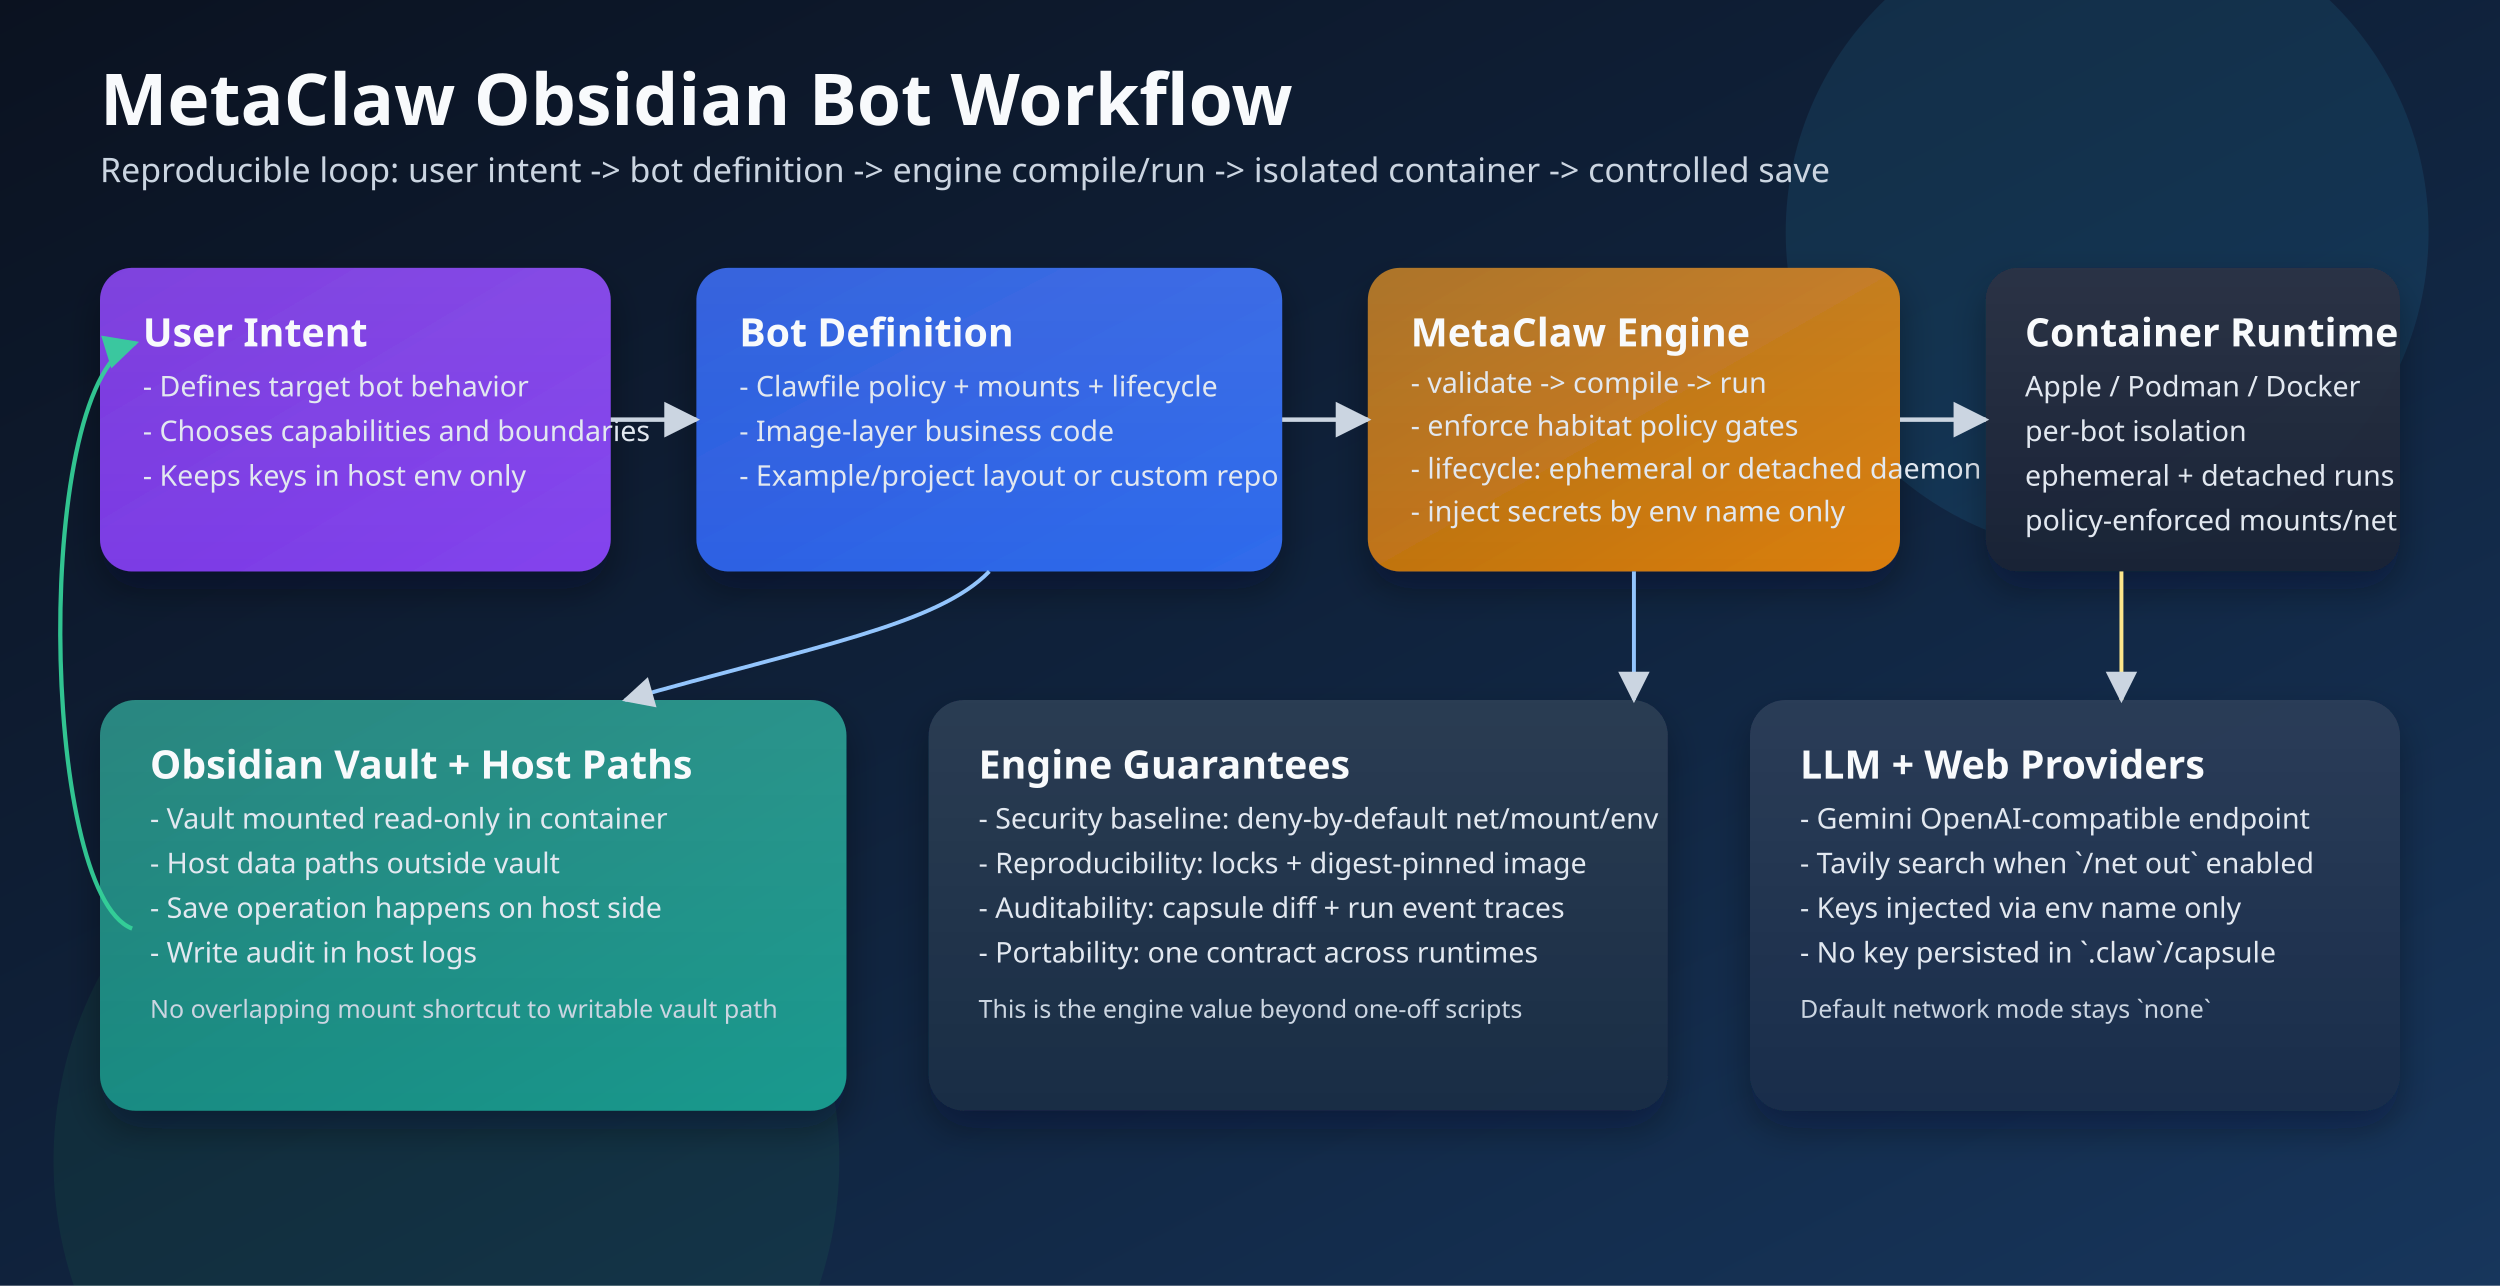
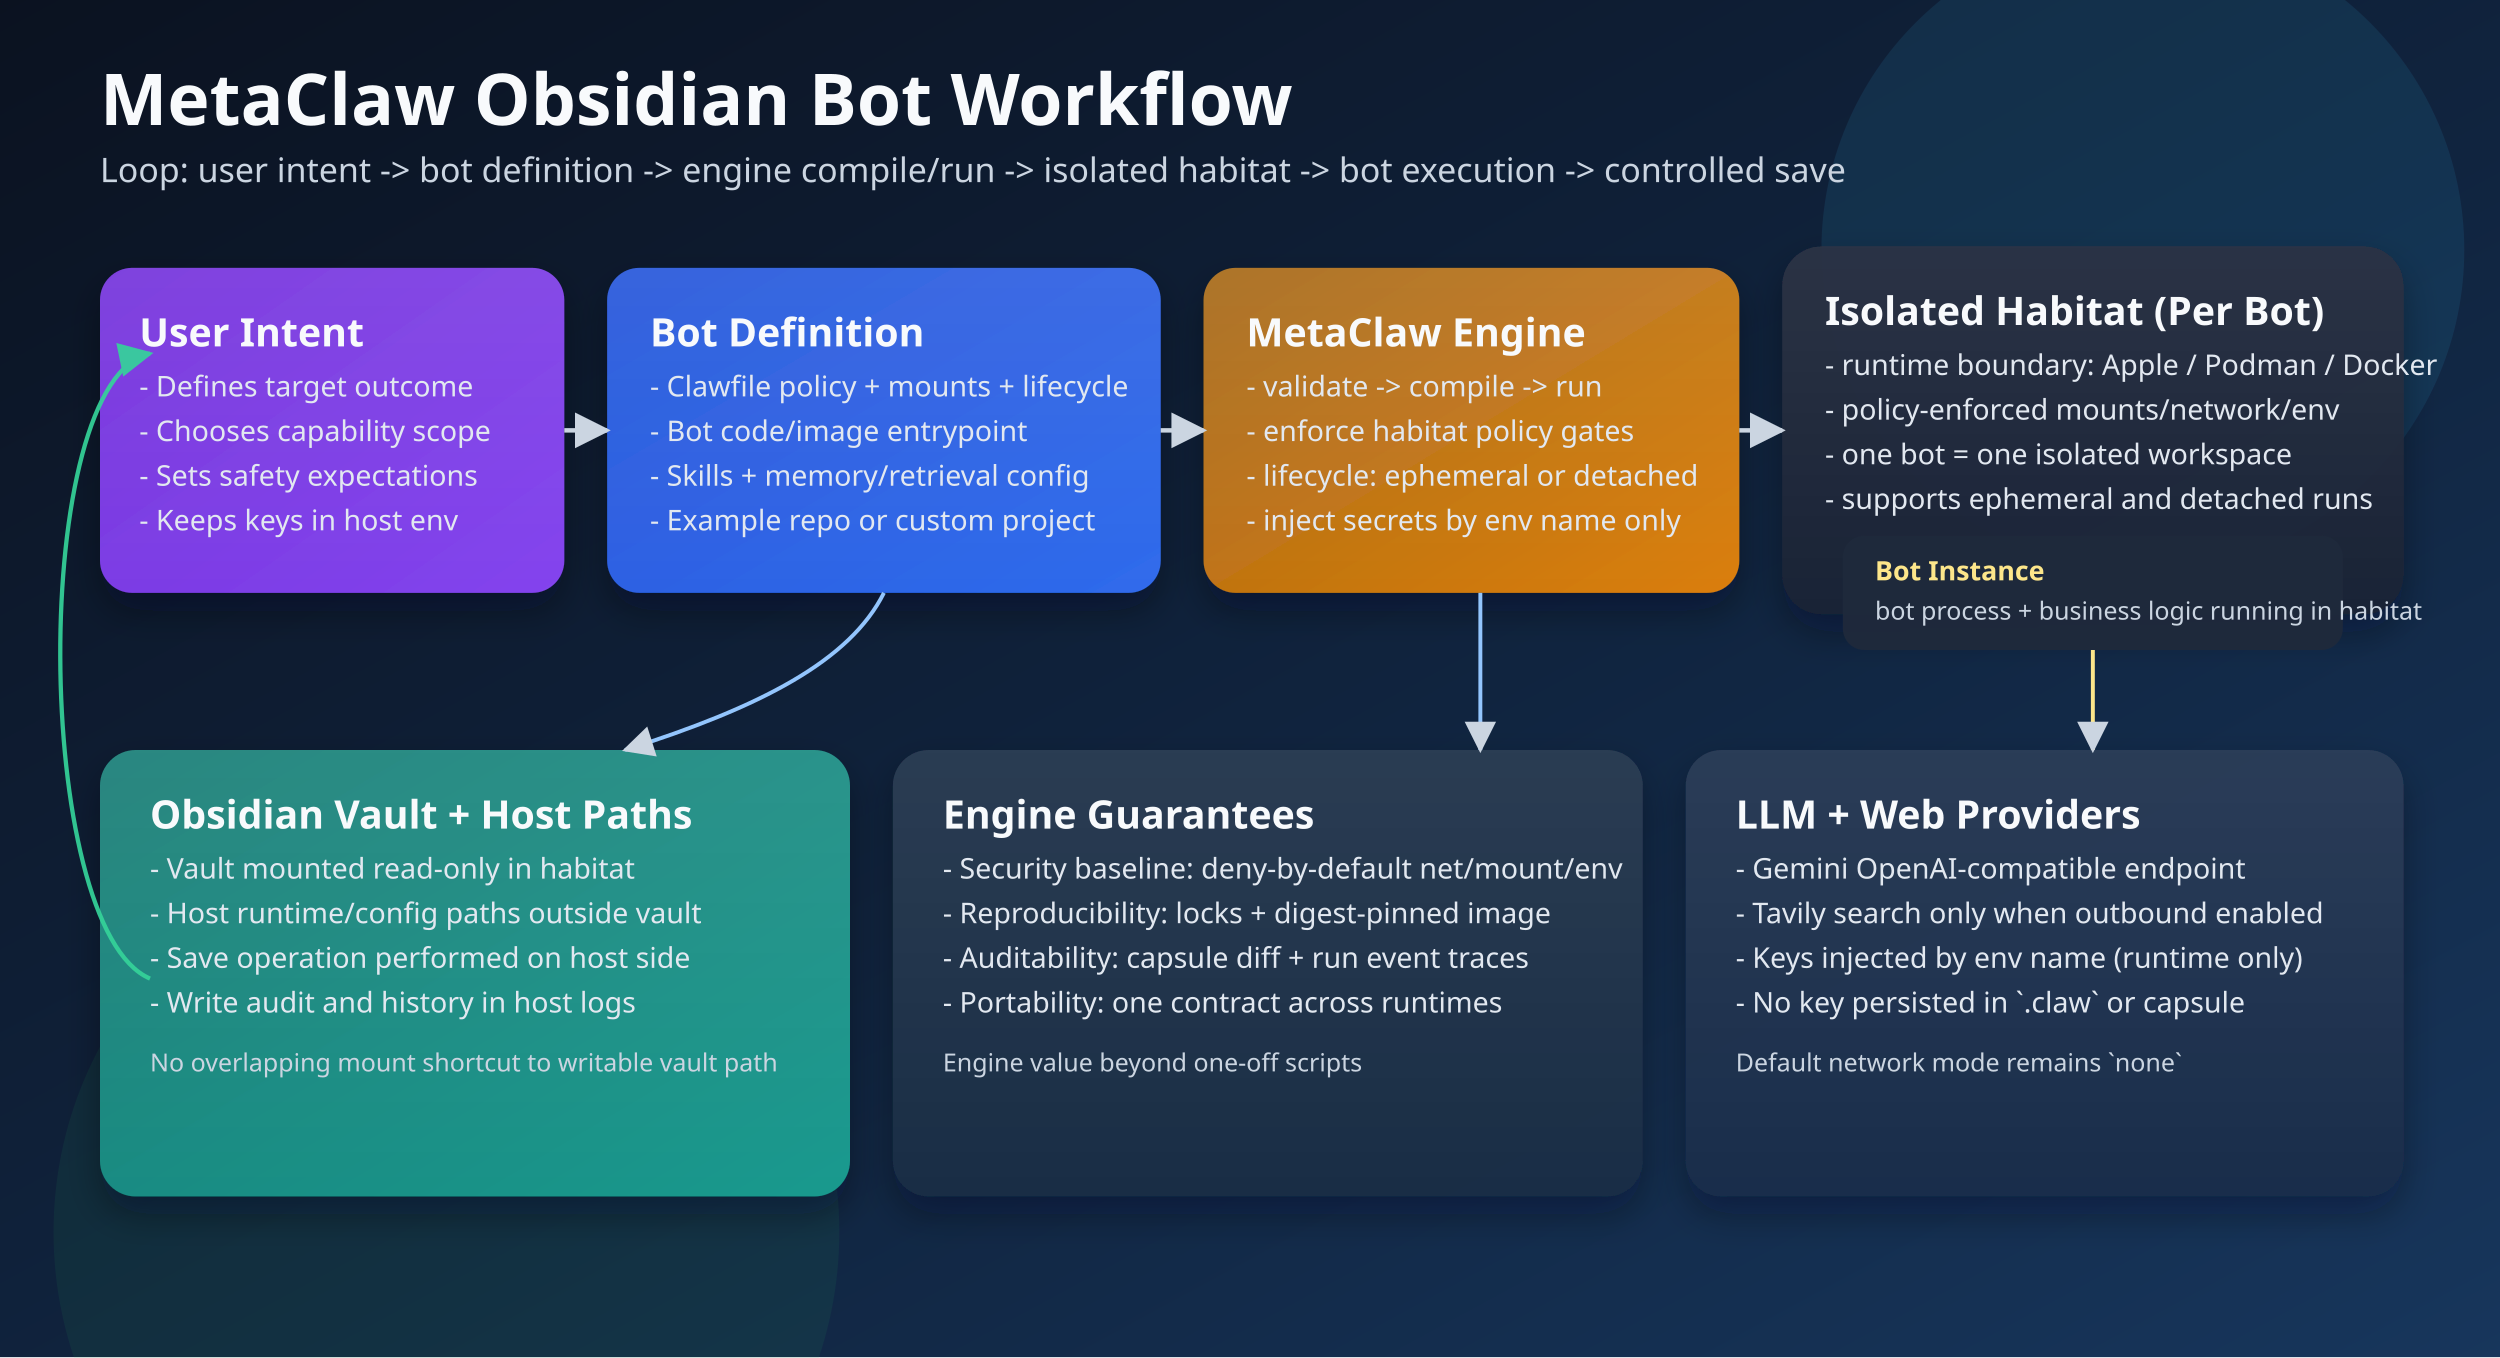
- <svg xmlns="http://www.w3.org/2000/svg" width="1400" height="720" viewBox="0 0 1400 720" role="img" aria-label="MetaClaw Obsidian bot workflow">
+ <svg xmlns="http://www.w3.org/2000/svg" width="1400" height="760" viewBox="0 0 1400 760" role="img" aria-label="MetaClaw Obsidian bot workflow">
  <defs>
    <linearGradient id="bg" x1="0" y1="0" x2="1" y2="1">
      <stop offset="0%" stop-color="#0b1220" />
      <stop offset="55%" stop-color="#10243f" />
      <stop offset="100%" stop-color="#17365c" />
    </linearGradient>
    <linearGradient id="cardA" x1="0" y1="0" x2="1" y2="1">
+       <stop offset="0%" stop-color="#6d28d9" />
+       <stop offset="100%" stop-color="#7c3aed" />
+     </linearGradient>
+     <linearGradient id="cardB" x1="0" y1="0" x2="1" y2="1">
      <stop offset="0%" stop-color="#1d4ed8" />
      <stop offset="100%" stop-color="#2563eb" />
-     </linearGradient>
-     <linearGradient id="cardB" x1="0" y1="0" x2="1" y2="1">
-       <stop offset="0%" stop-color="#0f766e" />
-       <stop offset="100%" stop-color="#0d9488" />
    </linearGradient>
    <linearGradient id="cardC" x1="0" y1="0" x2="1" y2="1">
      <stop offset="0%" stop-color="#a16207" />
      <stop offset="100%" stop-color="#d97706" />
    </linearGradient>
    <linearGradient id="cardD" x1="0" y1="0" x2="1" y2="1">
-       <stop offset="0%" stop-color="#6d28d9" />
-       <stop offset="100%" stop-color="#7c3aed" />
+       <stop offset="0%" stop-color="#0f766e" />
+       <stop offset="100%" stop-color="#0d9488" />
    </linearGradient>
    <linearGradient id="panel" x1="0" y1="0" x2="0" y2="1">
      <stop offset="0%" stop-color="#ffffff" stop-opacity="0.12" />
      <stop offset="100%" stop-color="#ffffff" stop-opacity="0.05" />
    </linearGradient>
    <filter id="shadow" x="-20%" y="-20%" width="140%" height="140%">
      <feDropShadow dx="0" dy="10" stdDeviation="10" flood-color="#020617" flood-opacity="0.35" />
    </filter>
    <marker id="arrow" viewBox="0 0 10 10" refX="9" refY="5" markerWidth="8" markerHeight="8" orient="auto-start-reverse">
      <path d="M 0 0 L 10 5 L 0 10 z" fill="#cbd5e1" />
    </marker>
-     <marker id="arrowCycle" viewBox="0 0 10 10" refX="9" refY="5" markerWidth="8" markerHeight="8" orient="auto-start-reverse">
+     <marker id="arrowLoop" viewBox="0 0 10 10" refX="9" refY="5" markerWidth="8" markerHeight="8" orient="auto-start-reverse">
      <path d="M 0 0 L 10 5 L 0 10 z" fill="#34d399" />
    </marker>
    <style>
      .title { font: 700 40px 'Avenir Next', 'Segoe UI', sans-serif; fill: #f8fafc; }
      .subtitle { font: 500 19px 'Avenir Next', 'Segoe UI', sans-serif; fill: #cbd5e1; }
      .h { font: 700 22px 'Avenir Next', 'Segoe UI', sans-serif; fill: #f8fafc; }
      .b { font: 500 16px 'Avenir Next', 'Segoe UI', sans-serif; fill: #e2e8f0; }
      .small { font: 500 14px 'Avenir Next', 'Segoe UI', sans-serif; fill: #cbd5e1; }
+       .chip { font: 700 15px 'Avenir Next', 'Segoe UI', sans-serif; fill: #fde68a; }
      .link { stroke: #cbd5e1; stroke-width: 2.5; fill: none; marker-end: url(#arrow); }
      .linkSoft { stroke: #93c5fd; stroke-width: 2.2; fill: none; marker-end: url(#arrow); }
      .linkWarn { stroke: #fde68a; stroke-width: 2.2; fill: none; marker-end: url(#arrow); }
-       .loop { stroke: #34d399; stroke-width: 2.4; fill: none; marker-end: url(#arrowCycle); opacity: 0.92; }
+       .loop { stroke: #34d399; stroke-width: 2.4; fill: none; marker-end: url(#arrowLoop); opacity: 0.92; }
    </style>
  </defs>
-   <rect width="1400" height="720" fill="url(#bg)" />
-   <circle cx="1180" cy="130" r="180" fill="#38bdf8" opacity="0.10" />
-   <circle cx="250" cy="650" r="220" fill="#22c55e" opacity="0.08" />
+   <rect width="1400" height="760" fill="url(#bg)" />
+   <circle cx="1200" cy="140" r="180" fill="#38bdf8" opacity="0.10" />
+   <circle cx="250" cy="690" r="220" fill="#22c55e" opacity="0.08" />
  <text x="56" y="70" class="title">MetaClaw Obsidian Bot Workflow</text>
-   <text x="56" y="102" class="subtitle">Reproducible loop: user intent -&gt; bot definition -&gt; engine compile/run -&gt; isolated container -&gt; controlled save</text>
-   <rect x="56" y="150" width="286" height="170" rx="18" fill="url(#cardD)" filter="url(#shadow)" />
-   <rect x="56" y="150" width="286" height="170" rx="18" fill="url(#panel)" />
-   <text x="80" y="194" class="h">User Intent</text>
-   <text x="80" y="222" class="b">- Defines target bot behavior</text>
-   <text x="80" y="247" class="b">- Chooses capabilities and boundaries</text>
-   <text x="80" y="272" class="b">- Keeps keys in host env only</text>
-   <rect x="390" y="150" width="328" height="170" rx="18" fill="url(#cardA)" filter="url(#shadow)" />
-   <rect x="390" y="150" width="328" height="170" rx="18" fill="url(#panel)" />
-   <text x="414" y="194" class="h">Bot Definition</text>
-   <text x="414" y="222" class="b">- Clawfile policy + mounts + lifecycle</text>
-   <text x="414" y="247" class="b">- Image-layer business code</text>
-   <text x="414" y="272" class="b">- Example/project layout or custom repo</text>
-   <rect x="766" y="150" width="298" height="170" rx="18" fill="url(#cardC)" filter="url(#shadow)" />
-   <rect x="766" y="150" width="298" height="170" rx="18" fill="url(#panel)" />
-   <text x="790" y="194" class="h">MetaClaw Engine</text>
-   <text x="790" y="220" class="b">- validate -&gt; compile -&gt; run</text>
-   <text x="790" y="244" class="b">- enforce habitat policy gates</text>
-   <text x="790" y="268" class="b">- lifecycle: ephemeral or detached daemon</text>
-   <text x="790" y="292" class="b">- inject secrets by env name only</text>
-   <rect x="1112" y="150" width="232" height="170" rx="18" fill="#0f172a" opacity="0.95" filter="url(#shadow)" />
-   <rect x="1112" y="150" width="232" height="170" rx="18" fill="url(#panel)" />
-   <text x="1134" y="194" class="h">Container Runtime</text>
-   <text x="1134" y="222" class="b">Apple / Podman / Docker</text>
-   <text x="1134" y="247" class="b">per-bot isolation</text>
-   <text x="1134" y="272" class="b">ephemeral + detached runs</text>
-   <text x="1134" y="297" class="b">policy-enforced mounts/net</text>
-   <rect x="56" y="392" width="418" height="230" rx="20" fill="url(#cardB)" filter="url(#shadow)" />
-   <rect x="56" y="392" width="418" height="230" rx="20" fill="url(#panel)" />
-   <text x="84" y="436" class="h">Obsidian Vault + Host Paths</text>
-   <text x="84" y="464" class="b">- Vault mounted read-only in container</text>
-   <text x="84" y="489" class="b">- Host data paths outside vault</text>
-   <text x="84" y="514" class="b">- Save operation happens on host side</text>
-   <text x="84" y="539" class="b">- Write audit in host logs</text>
-   <text x="84" y="570" class="small">No overlapping mount shortcut to writable vault path</text>
-   <rect x="520" y="392" width="414" height="230" rx="20" fill="#0b203a" opacity="0.95" filter="url(#shadow)" />
-   <rect x="520" y="392" width="414" height="230" rx="20" fill="url(#panel)" />
-   <text x="548" y="436" class="h">Engine Guarantees</text>
-   <text x="548" y="464" class="b">- Security baseline: deny-by-default net/mount/env</text>
-   <text x="548" y="489" class="b">- Reproducibility: locks + digest-pinned image</text>
-   <text x="548" y="514" class="b">- Auditability: capsule diff + run event traces</text>
-   <text x="548" y="539" class="b">- Portability: one contract across runtimes</text>
-   <text x="548" y="570" class="small">This is the engine value beyond one-off scripts</text>
-   <rect x="980" y="392" width="364" height="230" rx="20" fill="#10233f" opacity="0.95" filter="url(#shadow)" />
-   <rect x="980" y="392" width="364" height="230" rx="20" fill="url(#panel)" />
-   <text x="1008" y="436" class="h">LLM + Web Providers</text>
-   <text x="1008" y="464" class="b">- Gemini OpenAI-compatible endpoint</text>
-   <text x="1008" y="489" class="b">- Tavily search when `/net out` enabled</text>
-   <text x="1008" y="514" class="b">- Keys injected via env name only</text>
-   <text x="1008" y="539" class="b">- No key persisted in `.claw`/capsule</text>
-   <text x="1008" y="570" class="small">Default network mode stays `none`</text>
-   <path d="M 342 235 C 360 235, 370 235, 390 235" class="link" />
-   <path d="M 718 235 C 736 235, 746 235, 766 235" class="link" />
-   <path d="M 1064 235 C 1080 235, 1092 235, 1112 235" class="link" />
-   <path d="M 915 320 C 915 350, 915 360, 915 392" class="linkSoft" />
-   <path d="M 1188 320 C 1188 350, 1188 360, 1188 392" class="linkWarn" />
-   <path d="M 554 320 C 525 350, 455 362, 350 392" class="linkSoft" />
-   <path d="M 74 520 C 22 500, 18 210, 76 192" class="loop" />
+   <text x="56" y="102" class="subtitle">Loop: user intent -&gt; bot definition -&gt; engine compile/run -&gt; isolated habitat -&gt; bot execution -&gt; controlled save</text>
+   <rect x="56" y="150" width="260" height="182" rx="18" fill="url(#cardA)" filter="url(#shadow)" />
+   <rect x="56" y="150" width="260" height="182" rx="18" fill="url(#panel)" />
+   <text x="78" y="194" class="h">User Intent</text>
+   <text x="78" y="222" class="b">- Defines target outcome</text>
+   <text x="78" y="247" class="b">- Chooses capability scope</text>
+   <text x="78" y="272" class="b">- Sets safety expectations</text>
+   <text x="78" y="297" class="b">- Keeps keys in host env</text>
+   <rect x="340" y="150" width="310" height="182" rx="18" fill="url(#cardB)" filter="url(#shadow)" />
+   <rect x="340" y="150" width="310" height="182" rx="18" fill="url(#panel)" />
+   <text x="364" y="194" class="h">Bot Definition</text>
+   <text x="364" y="222" class="b">- Clawfile policy + mounts + lifecycle</text>
+   <text x="364" y="247" class="b">- Bot code/image entrypoint</text>
+   <text x="364" y="272" class="b">- Skills + memory/retrieval config</text>
+   <text x="364" y="297" class="b">- Example repo or custom project</text>
+   <rect x="674" y="150" width="300" height="182" rx="18" fill="url(#cardC)" filter="url(#shadow)" />
+   <rect x="674" y="150" width="300" height="182" rx="18" fill="url(#panel)" />
+   <text x="698" y="194" class="h">MetaClaw Engine</text>
+   <text x="698" y="222" class="b">- validate -&gt; compile -&gt; run</text>
+   <text x="698" y="247" class="b">- enforce habitat policy gates</text>
+   <text x="698" y="272" class="b">- lifecycle: ephemeral or detached</text>
+   <text x="698" y="297" class="b">- inject secrets by env name only</text>
+   <rect x="998" y="138" width="348" height="206" rx="22" fill="#0f172a" opacity="0.95" filter="url(#shadow)" />
+   <rect x="998" y="138" width="348" height="206" rx="22" fill="url(#panel)" />
+   <text x="1022" y="182" class="h">Isolated Habitat (Per Bot)</text>
+   <text x="1022" y="210" class="b">- runtime boundary: Apple / Podman / Docker</text>
+   <text x="1022" y="235" class="b">- policy-enforced mounts/network/env</text>
+   <text x="1022" y="260" class="b">- one bot = one isolated workspace</text>
+   <text x="1022" y="285" class="b">- supports ephemeral and detached runs</text>
+   <rect x="1032" y="300" width="280" height="64" rx="12" fill="#1e293b" opacity="0.95" />
+   <text x="1050" y="325" class="chip">Bot Instance</text>
+   <text x="1050" y="347" class="small">bot process + business logic running in habitat</text>
+   <rect x="56" y="420" width="420" height="250" rx="20" fill="url(#cardD)" filter="url(#shadow)" />
+   <rect x="56" y="420" width="420" height="250" rx="20" fill="url(#panel)" />
+   <text x="84" y="464" class="h">Obsidian Vault + Host Paths</text>
+   <text x="84" y="492" class="b">- Vault mounted read-only in habitat</text>
+   <text x="84" y="517" class="b">- Host runtime/config paths outside vault</text>
+   <text x="84" y="542" class="b">- Save operation performed on host side</text>
+   <text x="84" y="567" class="b">- Write audit and history in host logs</text>
+   <text x="84" y="600" class="small">No overlapping mount shortcut to writable vault path</text>
+   <rect x="500" y="420" width="420" height="250" rx="20" fill="#0b203a" opacity="0.95" filter="url(#shadow)" />
+   <rect x="500" y="420" width="420" height="250" rx="20" fill="url(#panel)" />
+   <text x="528" y="464" class="h">Engine Guarantees</text>
+   <text x="528" y="492" class="b">- Security baseline: deny-by-default net/mount/env</text>
+   <text x="528" y="517" class="b">- Reproducibility: locks + digest-pinned image</text>
+   <text x="528" y="542" class="b">- Auditability: capsule diff + run event traces</text>
+   <text x="528" y="567" class="b">- Portability: one contract across runtimes</text>
+   <text x="528" y="600" class="small">Engine value beyond one-off scripts</text>
+   <rect x="944" y="420" width="402" height="250" rx="20" fill="#10233f" opacity="0.95" filter="url(#shadow)" />
+   <rect x="944" y="420" width="402" height="250" rx="20" fill="url(#panel)" />
+   <text x="972" y="464" class="h">LLM + Web Providers</text>
+   <text x="972" y="492" class="b">- Gemini OpenAI-compatible endpoint</text>
+   <text x="972" y="517" class="b">- Tavily search only when outbound enabled</text>
+   <text x="972" y="542" class="b">- Keys injected by env name (runtime only)</text>
+   <text x="972" y="567" class="b">- No key persisted in `.claw` or capsule</text>
+   <text x="972" y="600" class="small">Default network mode remains `none`</text>
+   <path d="M 316 241 C 324 241, 332 241, 340 241" class="link" />
+   <path d="M 650 241 C 658 241, 666 241, 674 241" class="link" />
+   <path d="M 974 241 C 982 241, 990 241, 998 241" class="link" />
+   <path d="M 829 332 C 829 374, 829 388, 829 420" class="linkSoft" />
+   <path d="M 1172 364 C 1172 387, 1172 398, 1172 420" class="linkWarn" />
+   <path d="M 495 332 C 476 370, 426 396, 350 420" class="linkSoft" />
+   <path d="M 84 548 C 18 520, 16 212, 84 198" class="loop" />
</svg>
